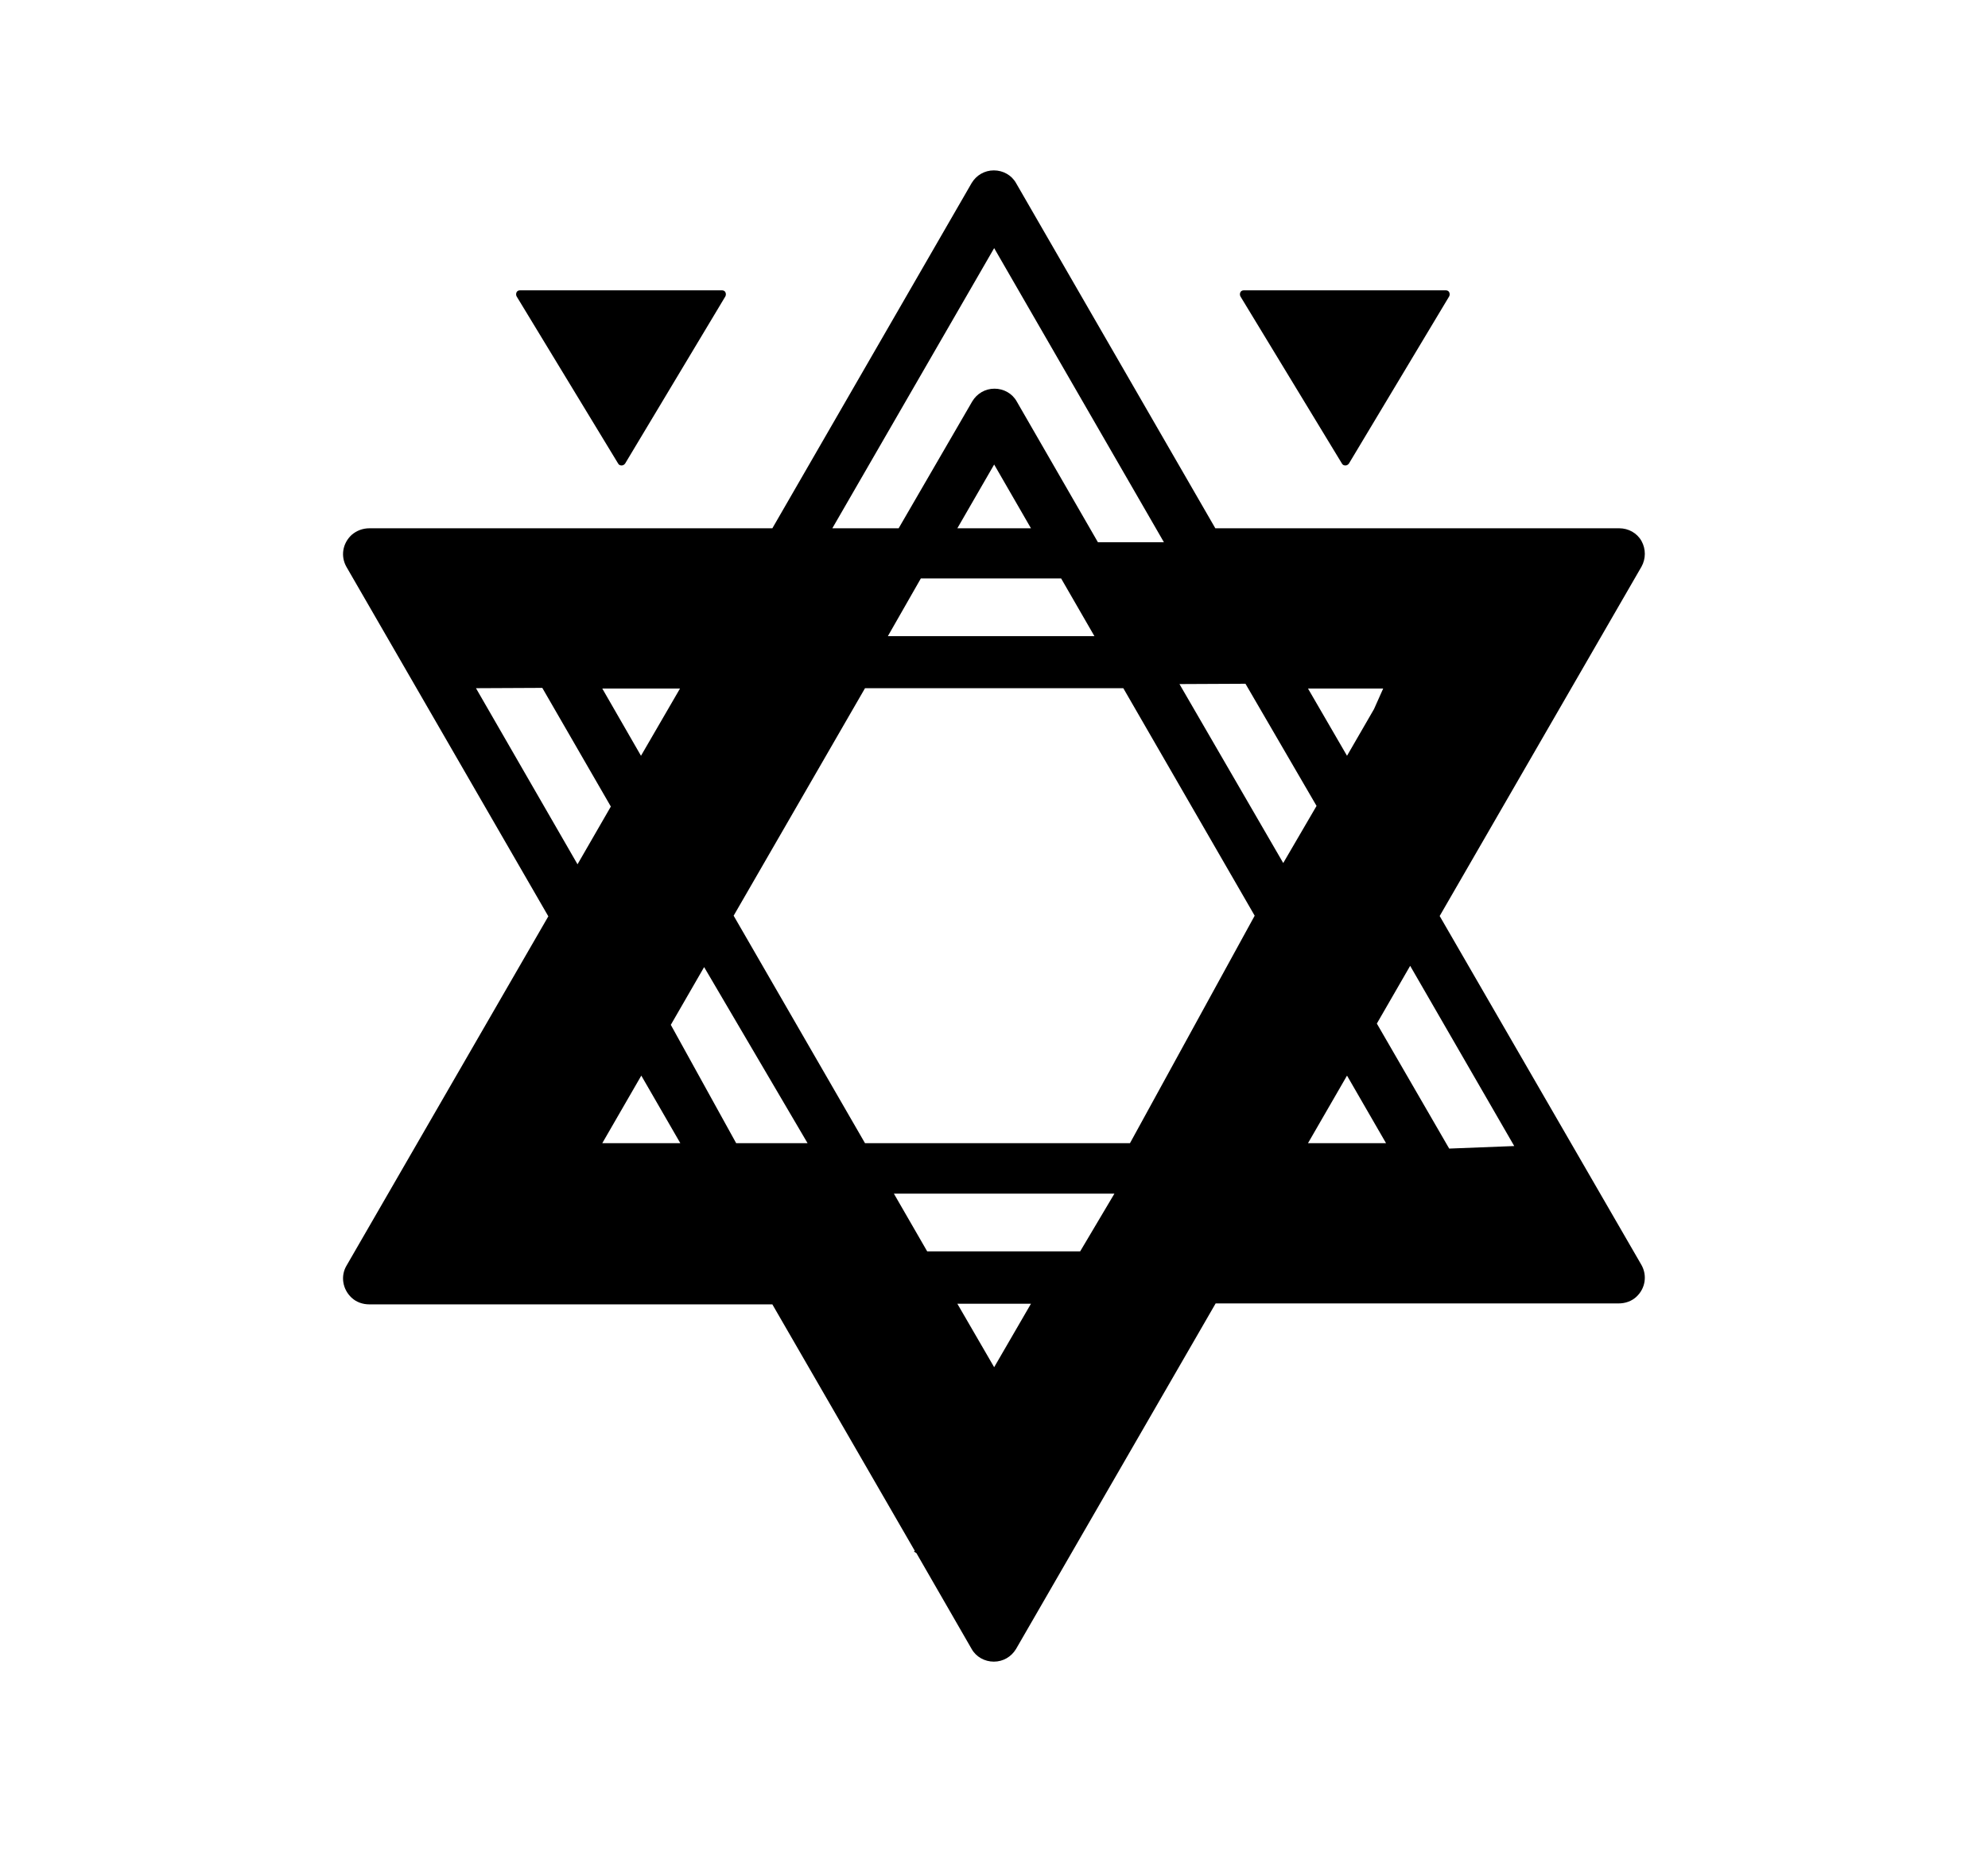
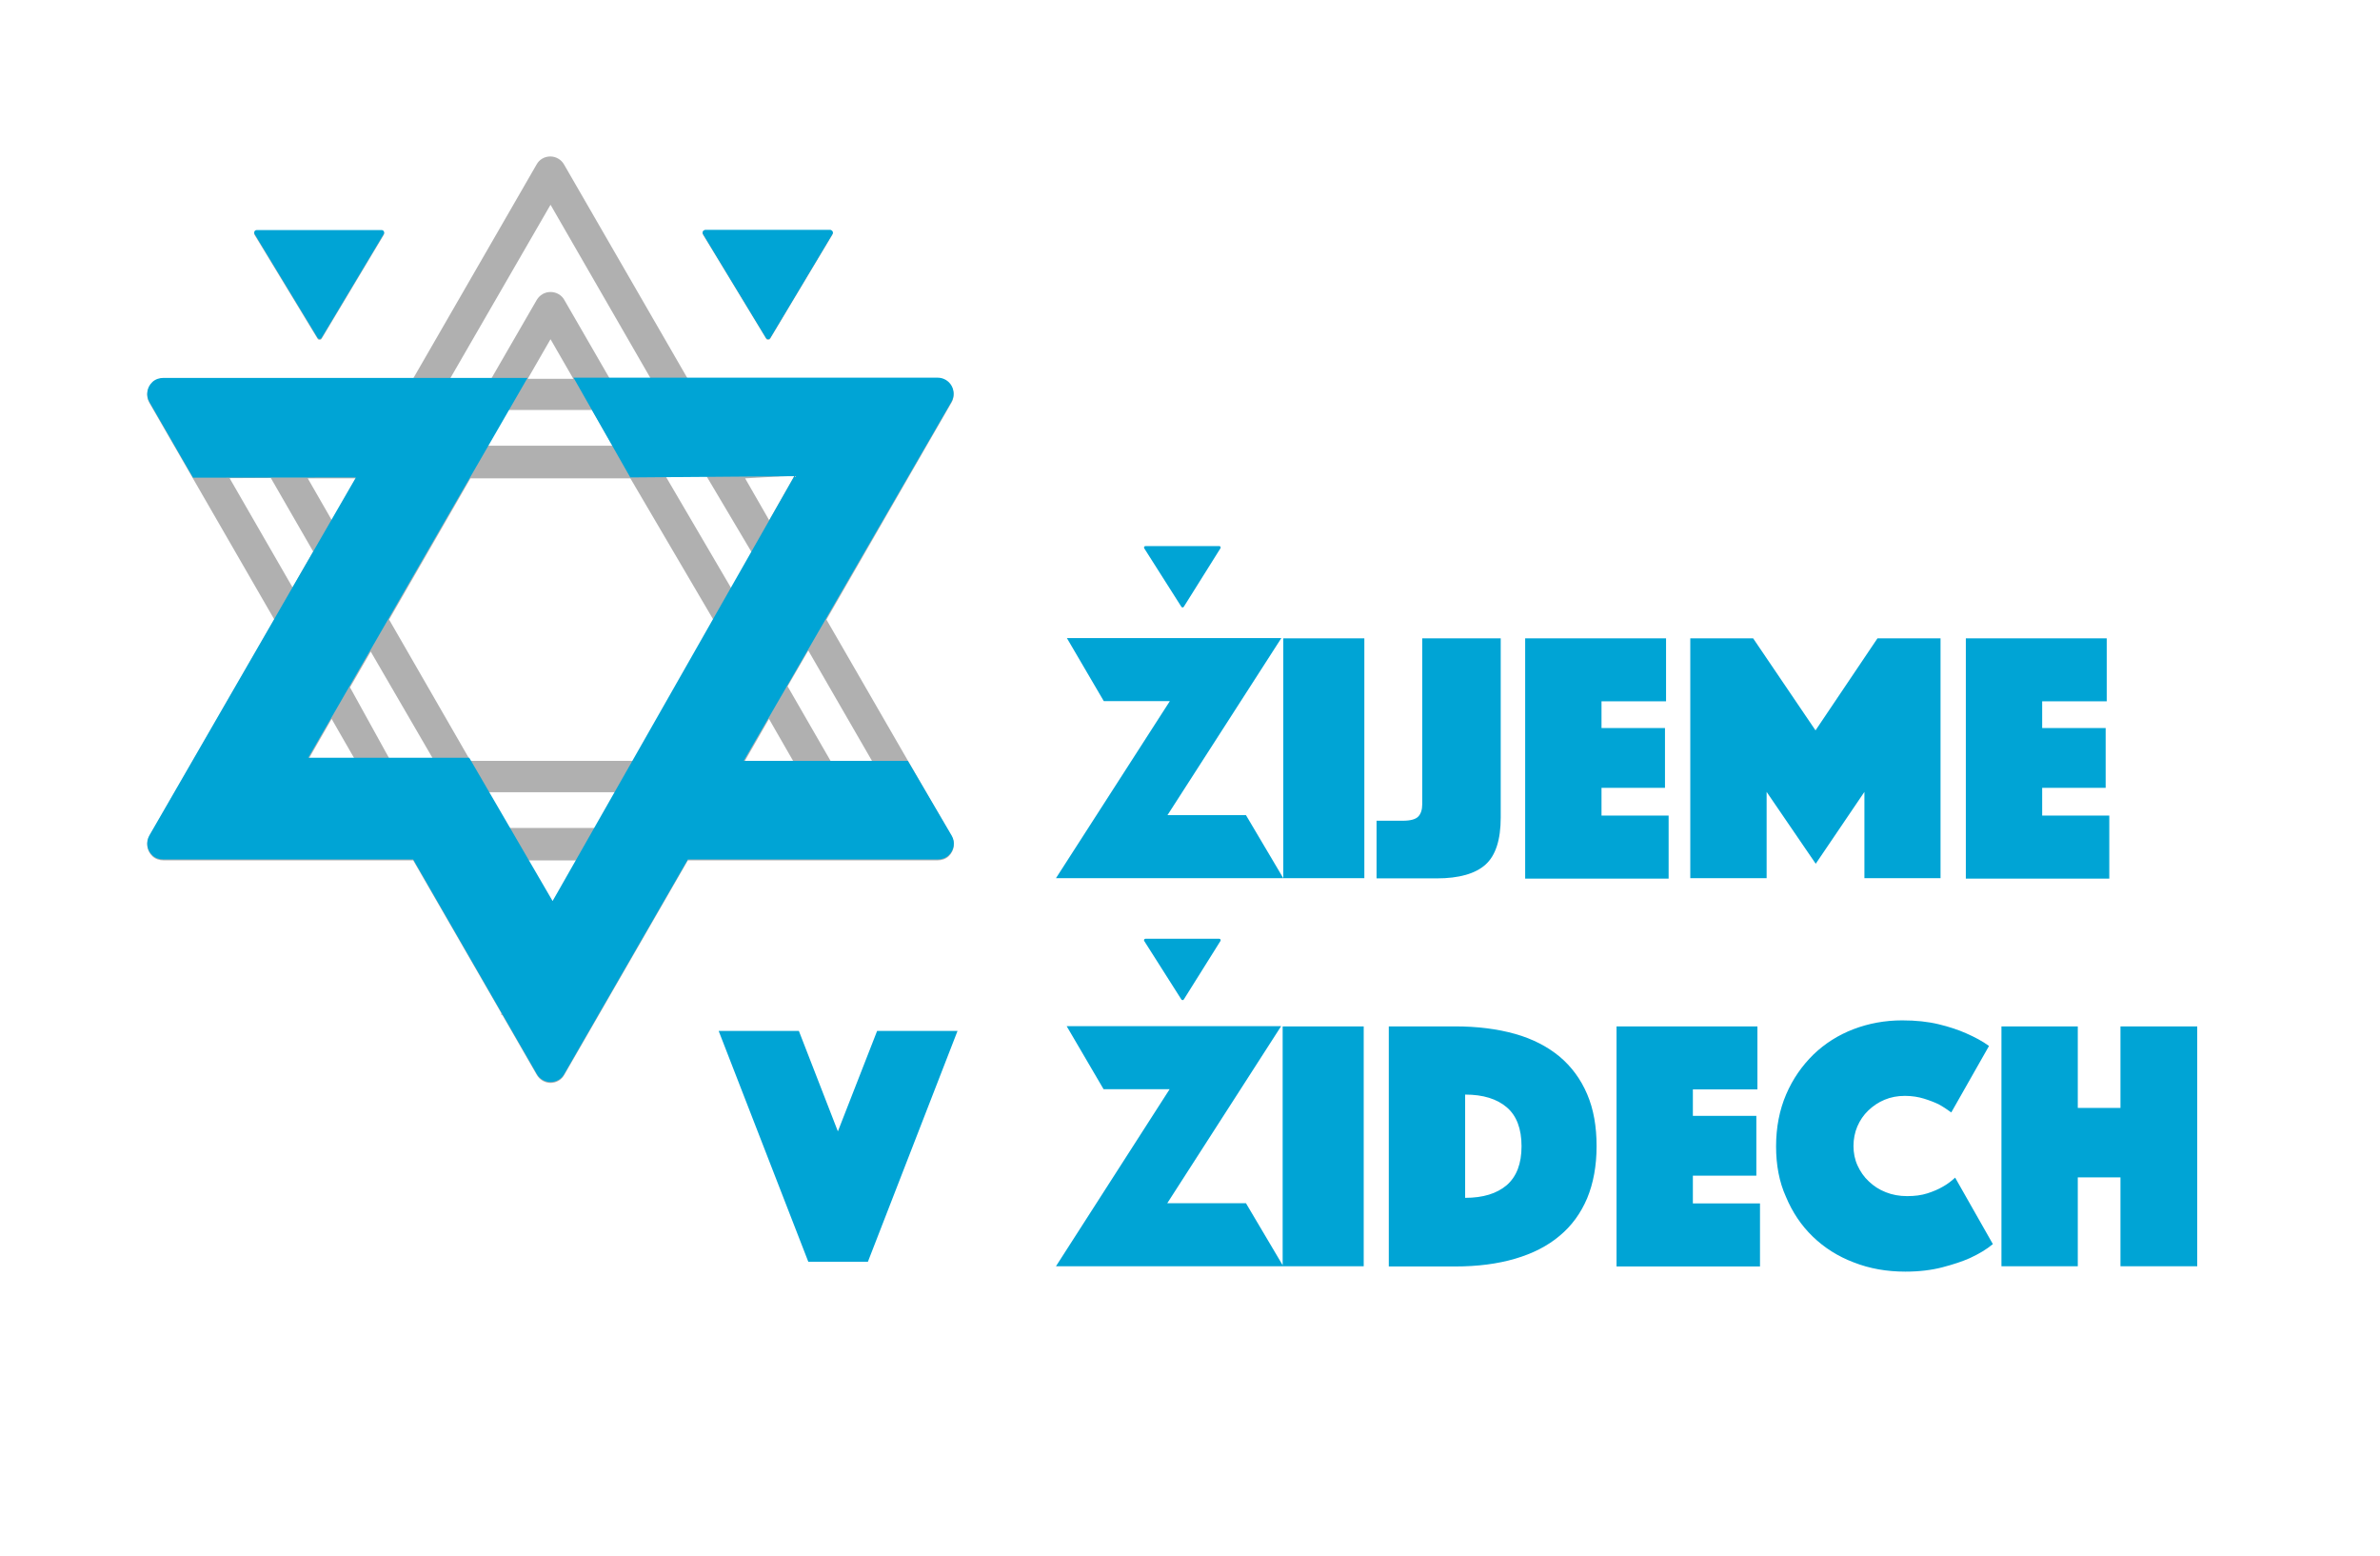
- <svg xmlns="http://www.w3.org/2000/svg" version="1.1" id="logo-zz2" x="0px" y="0px" viewBox="0 0 626.5 585.8" style="enable-background:new 0 0 626.5 585.8;" xml:space="preserve" fill="currentColor">
-   <style type="text/css">
- 	.st0{fill:none;}
- </style>
-   <path class="st0" d="M211.4,323l23.5,40.7c0.4,0.5,0,0,0,0l19.6-1.2l-32.6-57.6L211.4,323z" />
-   <polygon class="st0" points="301.7,166.5 324.8,166.5 313.3,146.4 " />
-   <polygon class="st0" points="189.8,360.3 214.3,360.3 202,339.1 " />
-   <polygon class="st0" points="171,216.7 150,216.9 182.1,272.4 192.6,254.2 " />
-   <polygon class="st0" points="433,223.5 435.9,217 412.2,217 424.5,238.3 " />
-   <polygon class="st0" points="279.8,200.5 344.9,200.5 334.4,182.3 290.2,182.3 " />
-   <path class="st0" d="M306.4,126.4c1.4-2.5,4.1-4,7-4c2.9,0,5.5,1.5,7,4l25.6,44.4h20.9l-53.5-92.7l-51,88.3h20.9L306.4,126.4z" />
-   <polygon class="st0" points="214.3,217 189.8,217 202,238.2 " />
-   <polygon class="st0" points="433.9,322.5 456.7,362 477.2,361.2 444.4,304.3 " />
-   <polygon class="st0" points="412.2,360.3 436.8,360.3 424.5,339.1 " />
-   <polygon class="st0" points="272.6,217 231.2,288.7 272.6,360.3 354,360.3 395.3,288.7 354,217 " />
-   <polygon class="st0" points="292.1,394.4 340.4,394.4 351.1,376.2 281.6,376.2 " />
-   <polygon class="st0" points="313.3,430.9 324.8,410.9 301.7,410.9 " />
-   <path class="st0" d="M392.5,215.4l-19.7-0.2l31.7,56.8l10.4-18.1C414.8,253.9,392.6,215.7,392.5,215.4z" />
-   <path d="M453.7,288.7l63.6-110.1c1.4-2.5,1.4-5.6,0-8.1c-1.4-2.5-4.1-4-7-4H383L320.2,57.7c-1.4-2.5-4.1-4-7-4c0,0,0,0,0,0  c-2.9,0-5.5,1.5-7,4l-62.8,108.8h-127c-2,0-4,0.7-5.6,2.1c-2.9,2.7-3.5,6.8-1.6,10.1l63.6,110.1l-63.6,110.1  c-1.9,3.2-1.3,7.4,1.6,10.1c1.5,1.4,3.5,2.1,5.6,2.1h127l44.9,77.7L288,489l0.8,0.5l17.4,30.2c1.4,2.5,4.1,4,7,4c2.9,0,5.5-1.5,7-4  l62.9-108.9h127c2.1,0,4.1-0.7,5.6-2.1c2.9-2.7,3.4-6.8,1.6-10L453.7,288.7z M435.9,217l-2.9,6.5l-8.5,14.7L412.2,217H435.9z   M313.3,78.2l53.5,92.7H346l-25.6-44.4c-1.4-2.5-4.1-4-7-4c-2.9,0-5.5,1.5-7,4l-23.2,40h-20.9L313.3,78.2z M334.4,182.3l10.5,18.2  h-65.1l10.4-18.2H334.4z M301.7,166.5l11.6-20.1l11.6,20.1H301.7z M214.3,217L202,238.2L189.8,217H214.3z M150,216.9l20.9-0.1  l21.6,37.4l-10.5,18.2L150,216.9z M189.8,360.3l12.3-21.3l12.3,21.3H189.8z M211.4,323l10.5-18.2l32.6,55.5H232L211.4,323z   M313.3,430.9l-11.6-20h23.2L313.3,430.9z M340.4,394.4h-48.2l-10.5-18.2h69.5L340.4,394.4z M356.1,360.3h-83.5l-41.4-71.7  l41.4-71.7H354l41.4,71.7L356.1,360.3z M371.7,215.6l20.8-0.1c0.2,0.3,0.8,1.2,0,0l22.4,38.5L404.4,272L371.7,215.6z M412.2,360.3  l12.3-21.3l12.3,21.3H412.2z M456.7,362l-22.8-39.4l10.5-18.2l32.8,56.8L456.7,362z M194.8,146.1c0.2,0.4,0.6,0.6,1.1,0.6  c0,0,0,0,0,0c0.4,0,0.8-0.2,1.1-0.6l31.6-52.7c0.2-0.4,0.2-0.9,0-1.3c-0.2-0.4-0.6-0.6-1.1-0.6h-63.6c-0.5,0-0.9,0.2-1.1,0.6  c-0.2,0.4-0.2,0.9,0,1.3L194.8,146.1z M422.9,146.1c0.2,0.4,0.6,0.6,1.1,0.6c0,0,0,0,0,0c0.4,0,0.8-0.2,1.1-0.6l31.6-52.7  c0.2-0.4,0.2-0.9,0-1.3c-0.2-0.4-0.6-0.6-1.1-0.6h-63.6c-0.5,0-0.9,0.2-1.1,0.6c-0.2,0.4-0.2,0.9,0,1.3L422.9,146.1z" />
+ <svg xmlns="http://www.w3.org/2000/svg" height="150" viewBox="0 0 776 507" fill="none" style="visibility: visible;">
+   <path d="M269.47 201.965L310.252 131.211C311.148 129.624 311.148 127.622 310.252 126.034C309.357 124.446 307.635 123.411 305.775 123.411H224.209L183.909 53.623C183.013 52.035 181.291 51 179.431 51C177.571 51 175.849 51.966 174.953 53.623L134.653 123.48H53.294C51.985 123.48 50.676 123.894 49.712 124.792C47.852 126.517 47.508 129.209 48.679 131.28L89.461 201.965L48.679 272.651C47.508 274.722 47.852 277.414 49.712 279.139C50.676 280.037 51.985 280.451 53.294 280.451H134.722L163.518 330.359L163.311 330.635L163.862 330.98L175.022 350.377C175.918 351.965 177.64 353 179.5 353C181.36 353 183.082 352.034 183.978 350.377L224.278 280.451H305.706C307.015 280.451 308.323 280.037 309.288 279.139C311.148 277.414 311.492 274.722 310.321 272.72L269.47 201.965ZM259.069 155.026L250.801 169.591L242.947 155.923L259.069 155.026ZM179.5 66.739L213.807 126.241H200.442L183.978 97.732C183.082 96.145 181.36 95.178 179.5 95.178C177.64 95.178 175.987 96.145 175.022 97.732L160.142 123.48H146.709L179.5 66.739ZM193.002 133.627L199.753 145.293H158.075L164.758 133.627H193.002ZM172.06 123.48L179.5 110.572L186.94 123.48H172.06ZM116.053 155.923L108.199 169.591L100.346 155.923H116.053ZM74.857 155.854L88.29 155.785L102.137 179.807L95.386 191.473L74.857 155.854ZM100.277 248.008L108.13 234.34L115.984 248.008H100.277ZM127.351 248.008L114.124 224.055L120.875 212.389L141.569 248.008H127.351ZM180.069 294L172.06 280.451H188.569L180.069 294ZM194.069 269.89H165.929L159.178 258.224H201.069L194.069 269.89ZM206.918 248.008H153.391L126.868 201.965L153.391 155.923H205.54L232.569 201.965L206.918 248.008ZM216.907 155.026L230.203 154.957L245.069 180L238.569 192L216.907 155.026ZM242.878 248.008L250.732 234.34L258.585 248.008H242.878ZM271.399 249.043L256.794 223.709L263.545 212.044L284.625 248.56L271.399 249.043ZM82.986 76.541C82.848 76.264 82.848 75.988 82.986 75.712C83.124 75.436 83.399 75.298 83.675 75.298H124.457C124.733 75.298 125.008 75.436 125.146 75.712C125.284 75.988 125.284 76.264 125.146 76.541L104.893 110.365C104.755 110.641 104.479 110.779 104.204 110.779C103.928 110.779 103.653 110.641 103.515 110.365L82.986 76.541ZM229.238 76.541C229.1 76.264 229.1 75.988 229.238 75.712C229.376 75.436 229.652 75.298 229.927 75.298H270.71C270.985 75.298 271.261 75.436 271.399 75.712C271.536 75.988 271.536 76.264 271.399 76.541L251.145 110.365C251.007 110.641 250.732 110.779 250.456 110.779C250.181 110.779 249.905 110.641 249.767 110.365L229.238 76.541Z" fill="#B0B0B0" />
+   <path d="M172 123.182H53.294C51.985 123.182 50.676 123.596 49.712 124.493C47.852 126.219 47.508 128.911 48.679 130.982L62.941 155.702L116.053 155.625L48.679 272.353C47.508 274.424 47.852 277.116 49.712 278.841C50.676 279.739 51.985 280.153 53.294 280.153H134.722L175.022 350.079C175.918 351.667 177.64 352.702 179.5 352.702C181.36 352.702 183.082 351.736 183.978 350.079L224.278 280.153H305.706C307.015 280.153 308.323 279.739 309.288 278.841C311.148 277.116 311.492 274.424 310.321 272.422L296 248H242.5L310.252 130.913C311.148 129.325 311.148 127.324 310.252 125.736C309.357 124.148 307.635 123.113 305.775 123.113H187L205.5 155.625L259 155.202L180.178 293.702L153 247H100.5L172 123.182Z" fill="#00A4D5" />
+   <path d="M82.986 75.414C82.848 75.69 82.848 75.966 82.986 76.243L103.515 110.067C103.653 110.343 103.928 110.481 104.204 110.481C104.479 110.481 104.755 110.343 104.893 110.067L125.146 76.243C125.284 75.966 125.284 75.69 125.146 75.414C125.008 75.138 124.733 75 124.457 75H83.675C83.399 75 83.124 75.138 82.986 75.414Z" fill="#00A4D5" />
+   <path d="M229.238 75.414C229.101 75.69 229.101 75.966 229.238 76.243L249.767 110.067C249.905 110.343 250.181 110.481 250.456 110.481C250.732 110.481 251.007 110.343 251.145 110.067L271.399 76.243C271.536 75.966 271.536 75.69 271.399 75.414C271.261 75.138 270.985 75 270.71 75H229.927C229.652 75 229.376 75.138 229.238 75.414Z" fill="#00A4D5" />
+   <path d="M381.427 228.538H359.893L347.863 207.993H417.784L380.656 265.702H406.246L418.415 286.248H344.299L381.427 228.538ZM418.415 208.063H444.844V286.248H418.415V208.063ZM448.899 267.526H457.429C459.946 267.526 461.624 267.035 462.463 266.123C463.302 265.212 463.722 263.879 463.722 262.126V208.063H489.312V266.474C489.312 273.766 487.634 278.885 484.347 281.83C481.061 284.775 475.748 286.318 468.476 286.318H448.829V267.526H448.899ZM497.282 208.063H543.218V228.608H522.173V237.303H542.868V256.797H522.173V265.843H544.057V286.388H497.282V208.063ZM551.049 208.063H571.604L591.951 238.075L612.157 208.063H632.712V286.248H607.892V258.129L592.02 281.55L576.009 258.129V286.248H551.119V208.063H551.049ZM640.963 208.063H686.899V228.608H665.853V237.303H686.549V256.797H665.853V265.843H687.737V286.388H640.963V208.063ZM381.357 355.037H359.823L347.793 334.492H417.714L380.586 392.201H406.246L418.415 412.747H344.299L381.357 355.037ZM418.21 334.562H444.639V412.747H418.21V334.562ZM452.819 412.747V334.562H474.424C481.765 334.562 488.268 335.403 494.001 337.016C499.734 338.629 504.558 341.153 508.474 344.379C512.389 347.674 515.396 351.741 517.493 356.65C519.591 361.558 520.569 367.168 520.569 373.619C520.569 380 519.521 385.68 517.493 390.589C515.396 395.497 512.459 399.564 508.474 402.86C504.558 406.156 499.734 408.61 494.001 410.293C488.268 411.976 481.765 412.817 474.424 412.817H452.819V412.747ZM477.71 390.448C483.583 390.448 488.058 389.046 491.274 386.311C494.49 383.506 496.098 379.299 496.098 373.619C496.098 367.939 494.49 363.662 491.274 360.927C488.058 358.193 483.583 356.79 477.71 356.79V390.448ZM527.072 334.562H573.008V355.107H551.962V363.732H572.658V383.226H551.962V392.272H573.847V412.817H527.072V334.562ZM579.09 373.689C579.09 367.449 580.209 361.769 582.377 356.72C584.544 351.671 587.55 347.394 591.256 343.748C594.962 340.171 599.367 337.366 604.331 335.473C609.295 333.58 614.609 332.598 620.202 332.598C624.677 332.598 628.592 333.019 632.088 333.86C635.584 334.702 638.52 335.684 641.037 336.806C643.904 338.068 646.421 339.4 648.518 340.943L636.213 362.61C634.955 361.699 633.626 360.787 632.088 359.946C630.76 359.314 629.151 358.683 627.334 358.122C625.516 357.561 623.418 357.211 621.111 357.211C618.664 357.211 616.496 357.632 614.469 358.473C612.441 359.314 610.693 360.507 609.155 361.979C607.617 363.452 606.428 365.205 605.589 367.168C604.75 369.131 604.331 371.305 604.331 373.549C604.331 375.793 604.75 377.967 605.659 379.93C606.568 381.894 607.757 383.647 609.365 385.119C610.903 386.592 612.721 387.784 614.888 388.625C616.986 389.467 619.293 389.887 621.81 389.887C624.327 389.887 626.494 389.607 628.452 388.976C630.41 388.345 632.018 387.643 633.346 386.872C634.885 386.031 636.283 384.979 637.471 383.857L649.777 405.524C647.68 407.277 645.163 408.75 642.296 410.082C639.779 411.204 636.772 412.186 633.276 413.098C629.781 414.009 625.725 414.5 621.251 414.5C615.168 414.5 609.574 413.518 604.401 411.485C599.227 409.521 594.822 406.717 591.046 403.07C587.341 399.494 584.404 395.146 582.307 390.098C580.139 385.329 579.09 379.79 579.09 373.689ZM652.574 334.562H677.464V361.138H691.378V334.562H716.408V412.747H691.378V383.787H677.464V412.747H652.574V334.562ZM260.468 336.034L273.193 368.781L285.988 336.034H312.207L282.981 411.274H263.544L234.319 336.034H260.468Z" fill="#00A4D5" />
+   <path d="M229.238 75.414C229.1 75.69 229.1 75.966 229.238 76.243L249.767 110.067C249.905 110.343 250.181 110.481 250.456 110.481C250.732 110.481 251.007 110.343 251.145 110.067L271.398 76.243C271.536 75.966 271.536 75.69 271.398 75.414C271.261 75.138 270.985 75 270.71 75H229.927C229.651 75 229.376 75.138 229.238 75.414Z" fill="#00A4D5" />
+   <path d="M373.061 306.233C372.98 306.389 372.98 306.545 373.061 306.7L385.175 325.767C385.256 325.922 385.419 326 385.581 326C385.744 326 385.907 325.922 385.988 325.767L397.939 306.7C398.02 306.545 398.02 306.389 397.939 306.233C397.858 306.078 397.695 306 397.533 306H373.467C373.305 306 373.142 306.078 373.061 306.233Z" fill="#00A4D5" />
+   <path d="M373.061 178.233C372.98 178.389 372.98 178.545 373.061 178.7L385.175 197.767C385.256 197.922 385.419 198 385.581 198C385.744 198 385.907 197.922 385.988 197.767L397.939 178.7C398.02 178.545 398.02 178.389 397.939 178.233C397.858 178.078 397.695 178 397.533 178H373.467C373.305 178 373.142 178.078 373.061 178.233Z" fill="#00A4D5" />
</svg>
